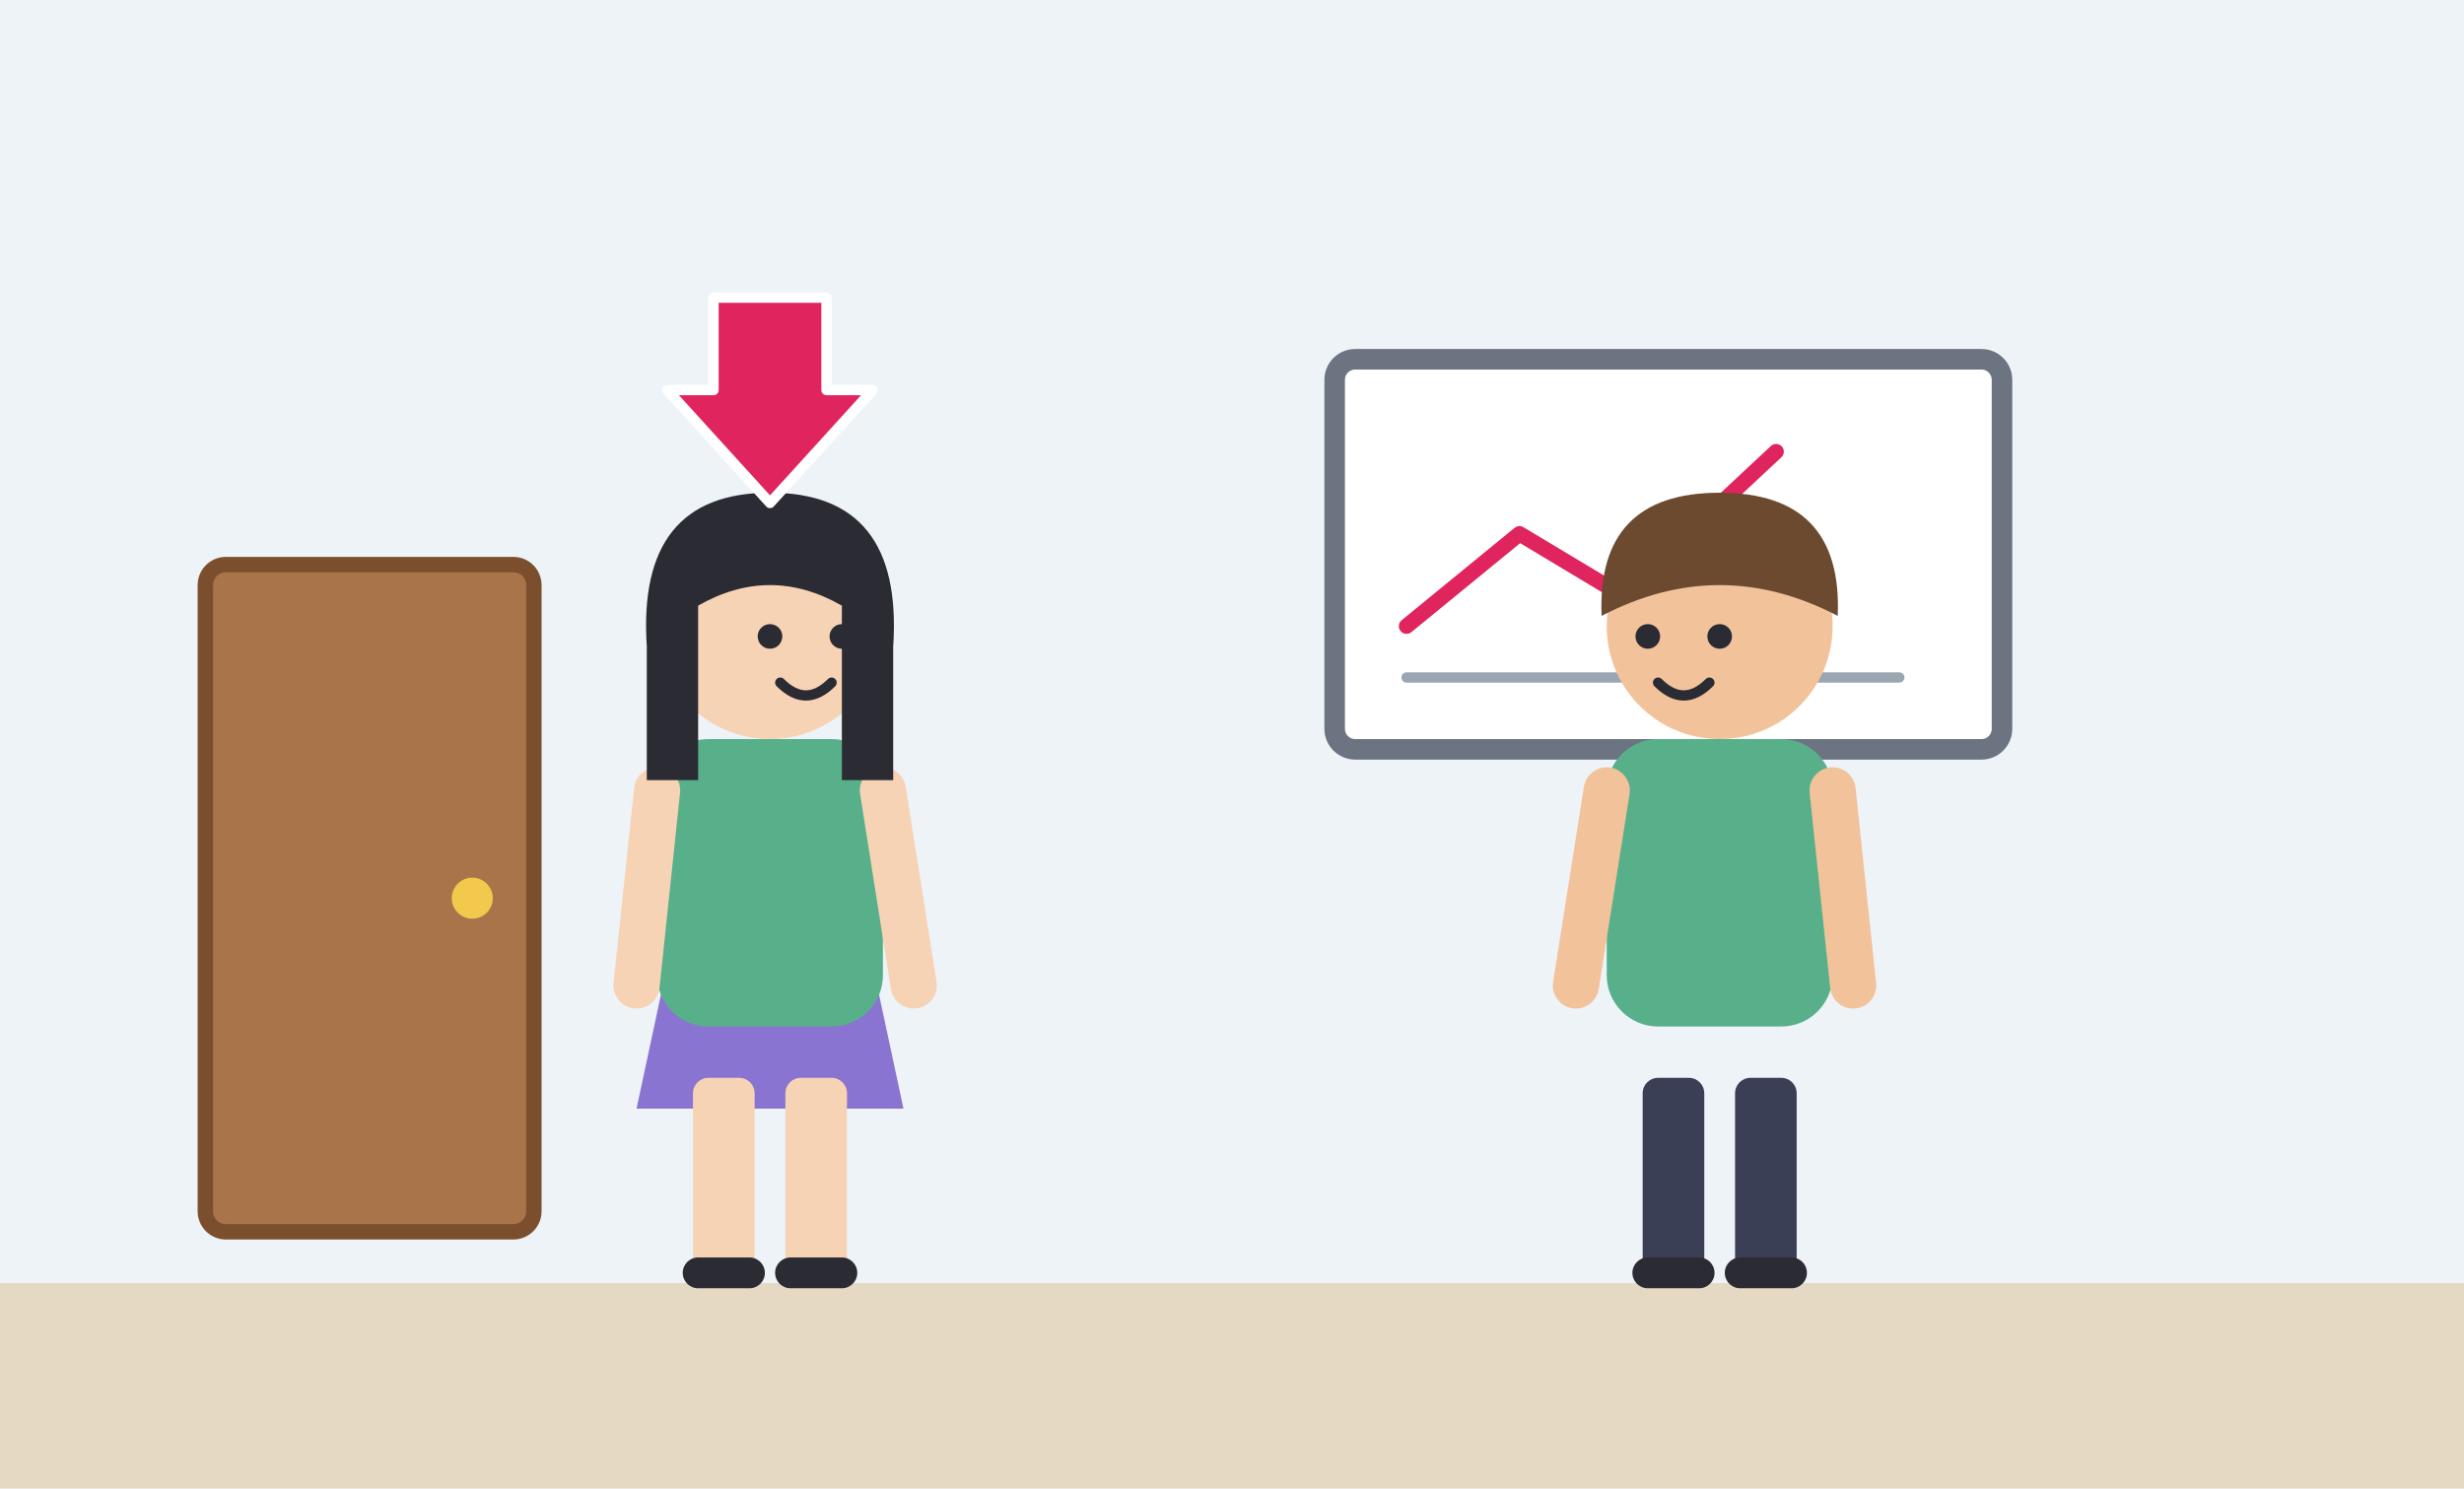
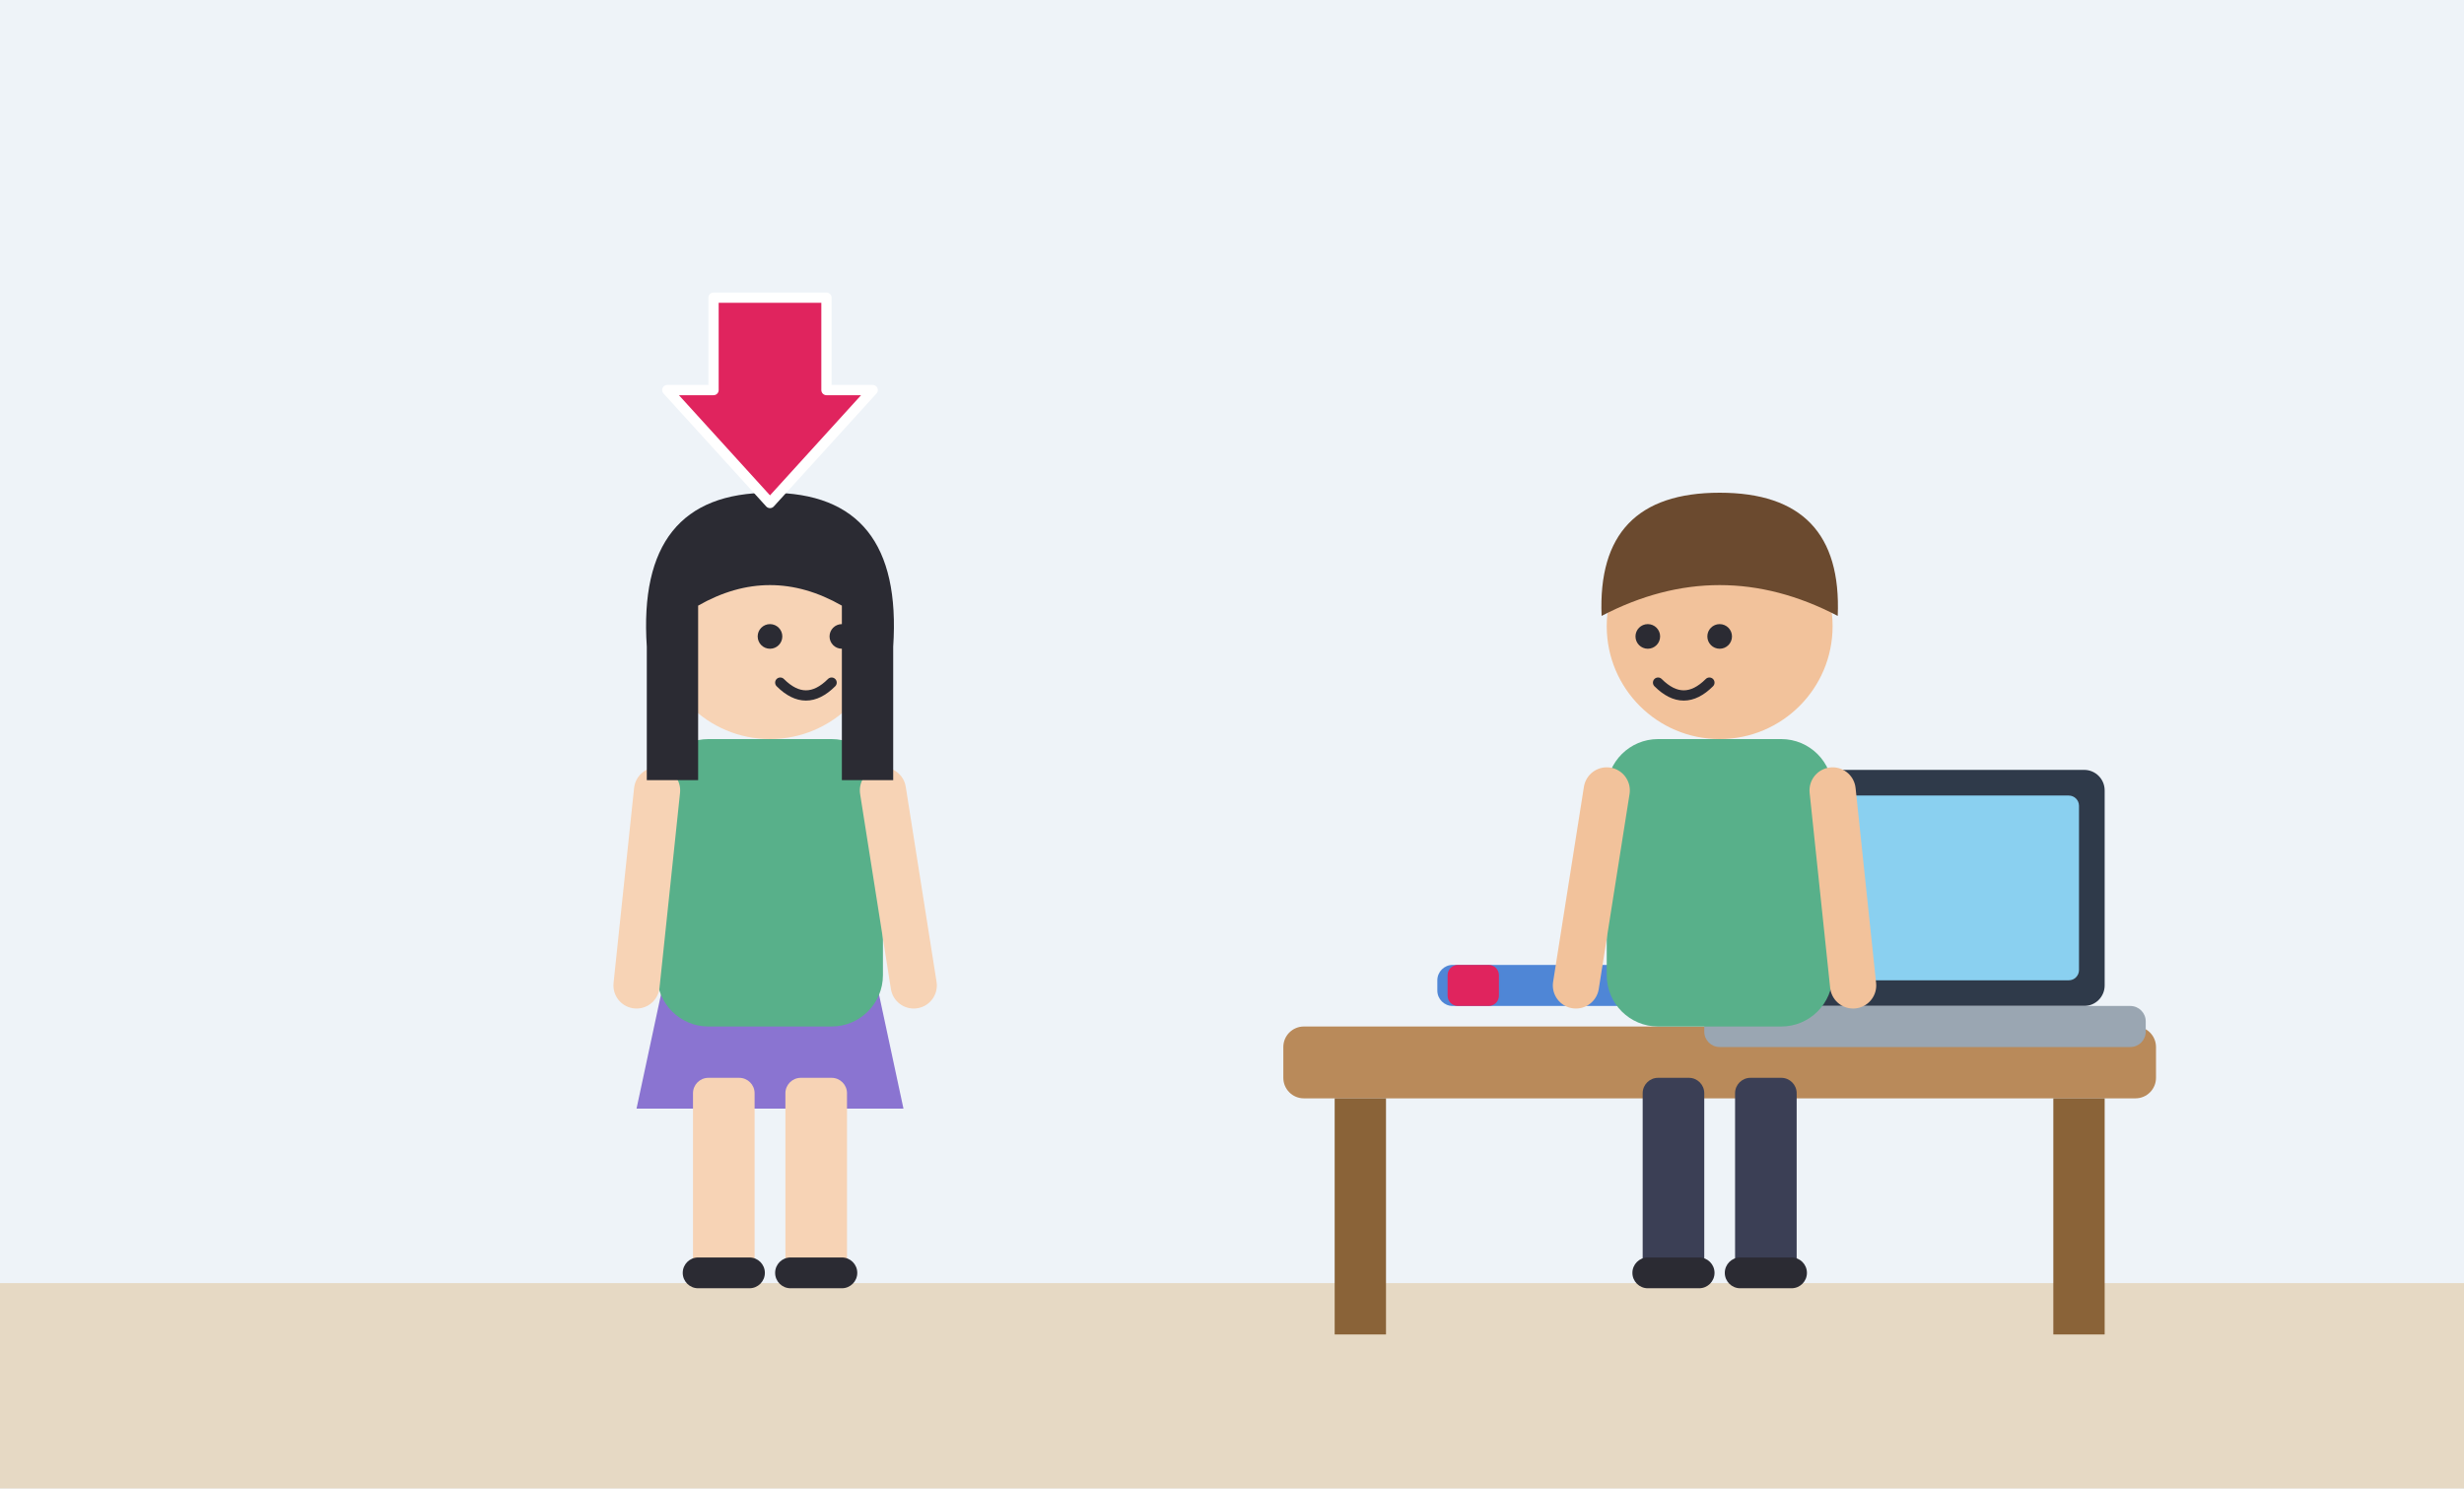
<svg xmlns="http://www.w3.org/2000/svg" viewBox="0 0 480 290" width="480" height="290" role="img">
  <rect x="0" y="0" width="480" height="290" rx="0" fill="#eef3f8" />
  <rect x="0" y="250" width="480" height="40" rx="0" fill="#e6d9c4" />
-   <rect x="260" y="70" width="130" height="76" rx="4" fill="#ffffff" stroke="#6b7480" stroke-width="4" />
-   <path d="M274,122 l22,-18 l20,12 l30,-28" fill="none" stroke="#e0245e" stroke-width="3" stroke-linecap="round" stroke-linejoin="round" />
-   <line x1="274" y1="132" x2="370" y2="132" stroke="#9aa6b2" stroke-width="2" stroke-linecap="round" />
-   <rect x="40" y="110" width="64" height="130" rx="4" fill="#a9744a" stroke="#7b4f2e" stroke-width="3" />
-   <circle cx="92" cy="175.0" r="4" fill="#f2c94c" />
+   <rect x="250" y="200" width="170" height="14" rx="4" fill="#b98a5a" />
+   <rect x="260" y="214" width="10" height="46" rx="0" fill="#8a6338" />
+   <rect x="400" y="214" width="10" height="46" rx="0" fill="#8a6338" />
+   <rect x="280" y="188" width="56" height="8" rx="3" fill="#4f86d6" />
+   <polygon points="336,188 350,192 336,196" fill="#f0d9b5" />
+   <rect x="282" y="188" width="10" height="8" rx="2" fill="#e0245e" />
+   <rect x="340" y="150" width="70" height="46" rx="4" fill="#2f3a4a" />
+   <rect x="345" y="155" width="60" height="36" rx="2" fill="#8ad0f0" />
+   <rect x="332" y="196" width="86" height="8" rx="3" fill="#9aa6b2" />
  <rect x="320.0" y="210.0" width="12.0" height="40.0" rx="3" fill="#3b3f55" />
  <rect x="338.0" y="210.0" width="12.0" height="40.0" rx="3" fill="#3b3f55" />
  <rect x="318.0" y="245.0" width="16.0" height="6.0" rx="3" fill="#2b2b33" />
  <rect x="336.0" y="245.0" width="16.0" height="6.0" rx="3" fill="#2b2b33" />
  <rect x="313.0" y="144.0" width="44.0" height="56.0" rx="10" fill="#58b08a" />
  <line x1="313.0" y1="154.0" x2="307.0" y2="192.0" stroke="#f2c29b" stroke-width="9.0" stroke-linecap="round" />
  <line x1="357.0" y1="154.0" x2="361.0" y2="192.0" stroke="#f2c29b" stroke-width="9.0" stroke-linecap="round" />
  <circle cx="335" cy="122.0" r="22.0" fill="#f2c29b" />
  <path d="M312.0,120.0 Q311.0,96.0 335,96.0 Q359.0,96.0 358.0,120.0 Q335,108.0 312.0,120.0 Z" fill="#6b4a2f" />
  <circle cx="321.0" cy="124.0" r="2.4" fill="#2b2b33" />
  <circle cx="335.0" cy="124.0" r="2.4" fill="#2b2b33" />
  <path d="M323.0,133.0 Q328.0,138.0 333.0,133.0" fill="none" stroke="#2b2b33" stroke-width="2" stroke-linecap="round" stroke-linejoin="round" />
  <polygon points="130,188 170,188 176,216 124,216" fill="#8a74d1" />
  <rect x="135.0" y="210.0" width="12.0" height="40.0" rx="3" fill="#f7d3b5" />
  <rect x="153.0" y="210.0" width="12.0" height="40.0" rx="3" fill="#f7d3b5" />
  <rect x="133.0" y="245.0" width="16.0" height="6.0" rx="3" fill="#2b2b33" />
  <rect x="151.0" y="245.0" width="16.0" height="6.0" rx="3" fill="#2b2b33" />
  <rect x="128.0" y="144.0" width="44.0" height="56.0" rx="10" fill="#58b08a" />
  <line x1="172.0" y1="154.0" x2="178.0" y2="192.0" stroke="#f7d3b5" stroke-width="9.0" stroke-linecap="round" />
  <line x1="128.0" y1="154.0" x2="124.0" y2="192.0" stroke="#f7d3b5" stroke-width="9.0" stroke-linecap="round" />
  <circle cx="150" cy="122.0" r="22.0" fill="#f7d3b5" />
  <path d="M126.0,126.0 Q124.0,96.0 150,96.0 Q176.0,96.0 174.0,126.0 L174.0,152.0 L164.0,152.0 L164.0,118.0 Q150,110.0 136.0,118.0 L136.0,152.0 L126.0,152.0 Z" fill="#2b2b33" />
  <circle cx="150.0" cy="124.0" r="2.4" fill="#2b2b33" />
  <circle cx="164.0" cy="124.0" r="2.4" fill="#2b2b33" />
  <path d="M152.0,133.0 Q157.0,138.0 162.0,133.0" fill="none" stroke="#2b2b33" stroke-width="2" stroke-linecap="round" stroke-linejoin="round" />
  <polygon points="139,58 161,58 161,76 170,76 150,98 130,76 139,76" fill="#e0245e" stroke="#ffffff" stroke-width="2" stroke-linejoin="round" />
</svg>
